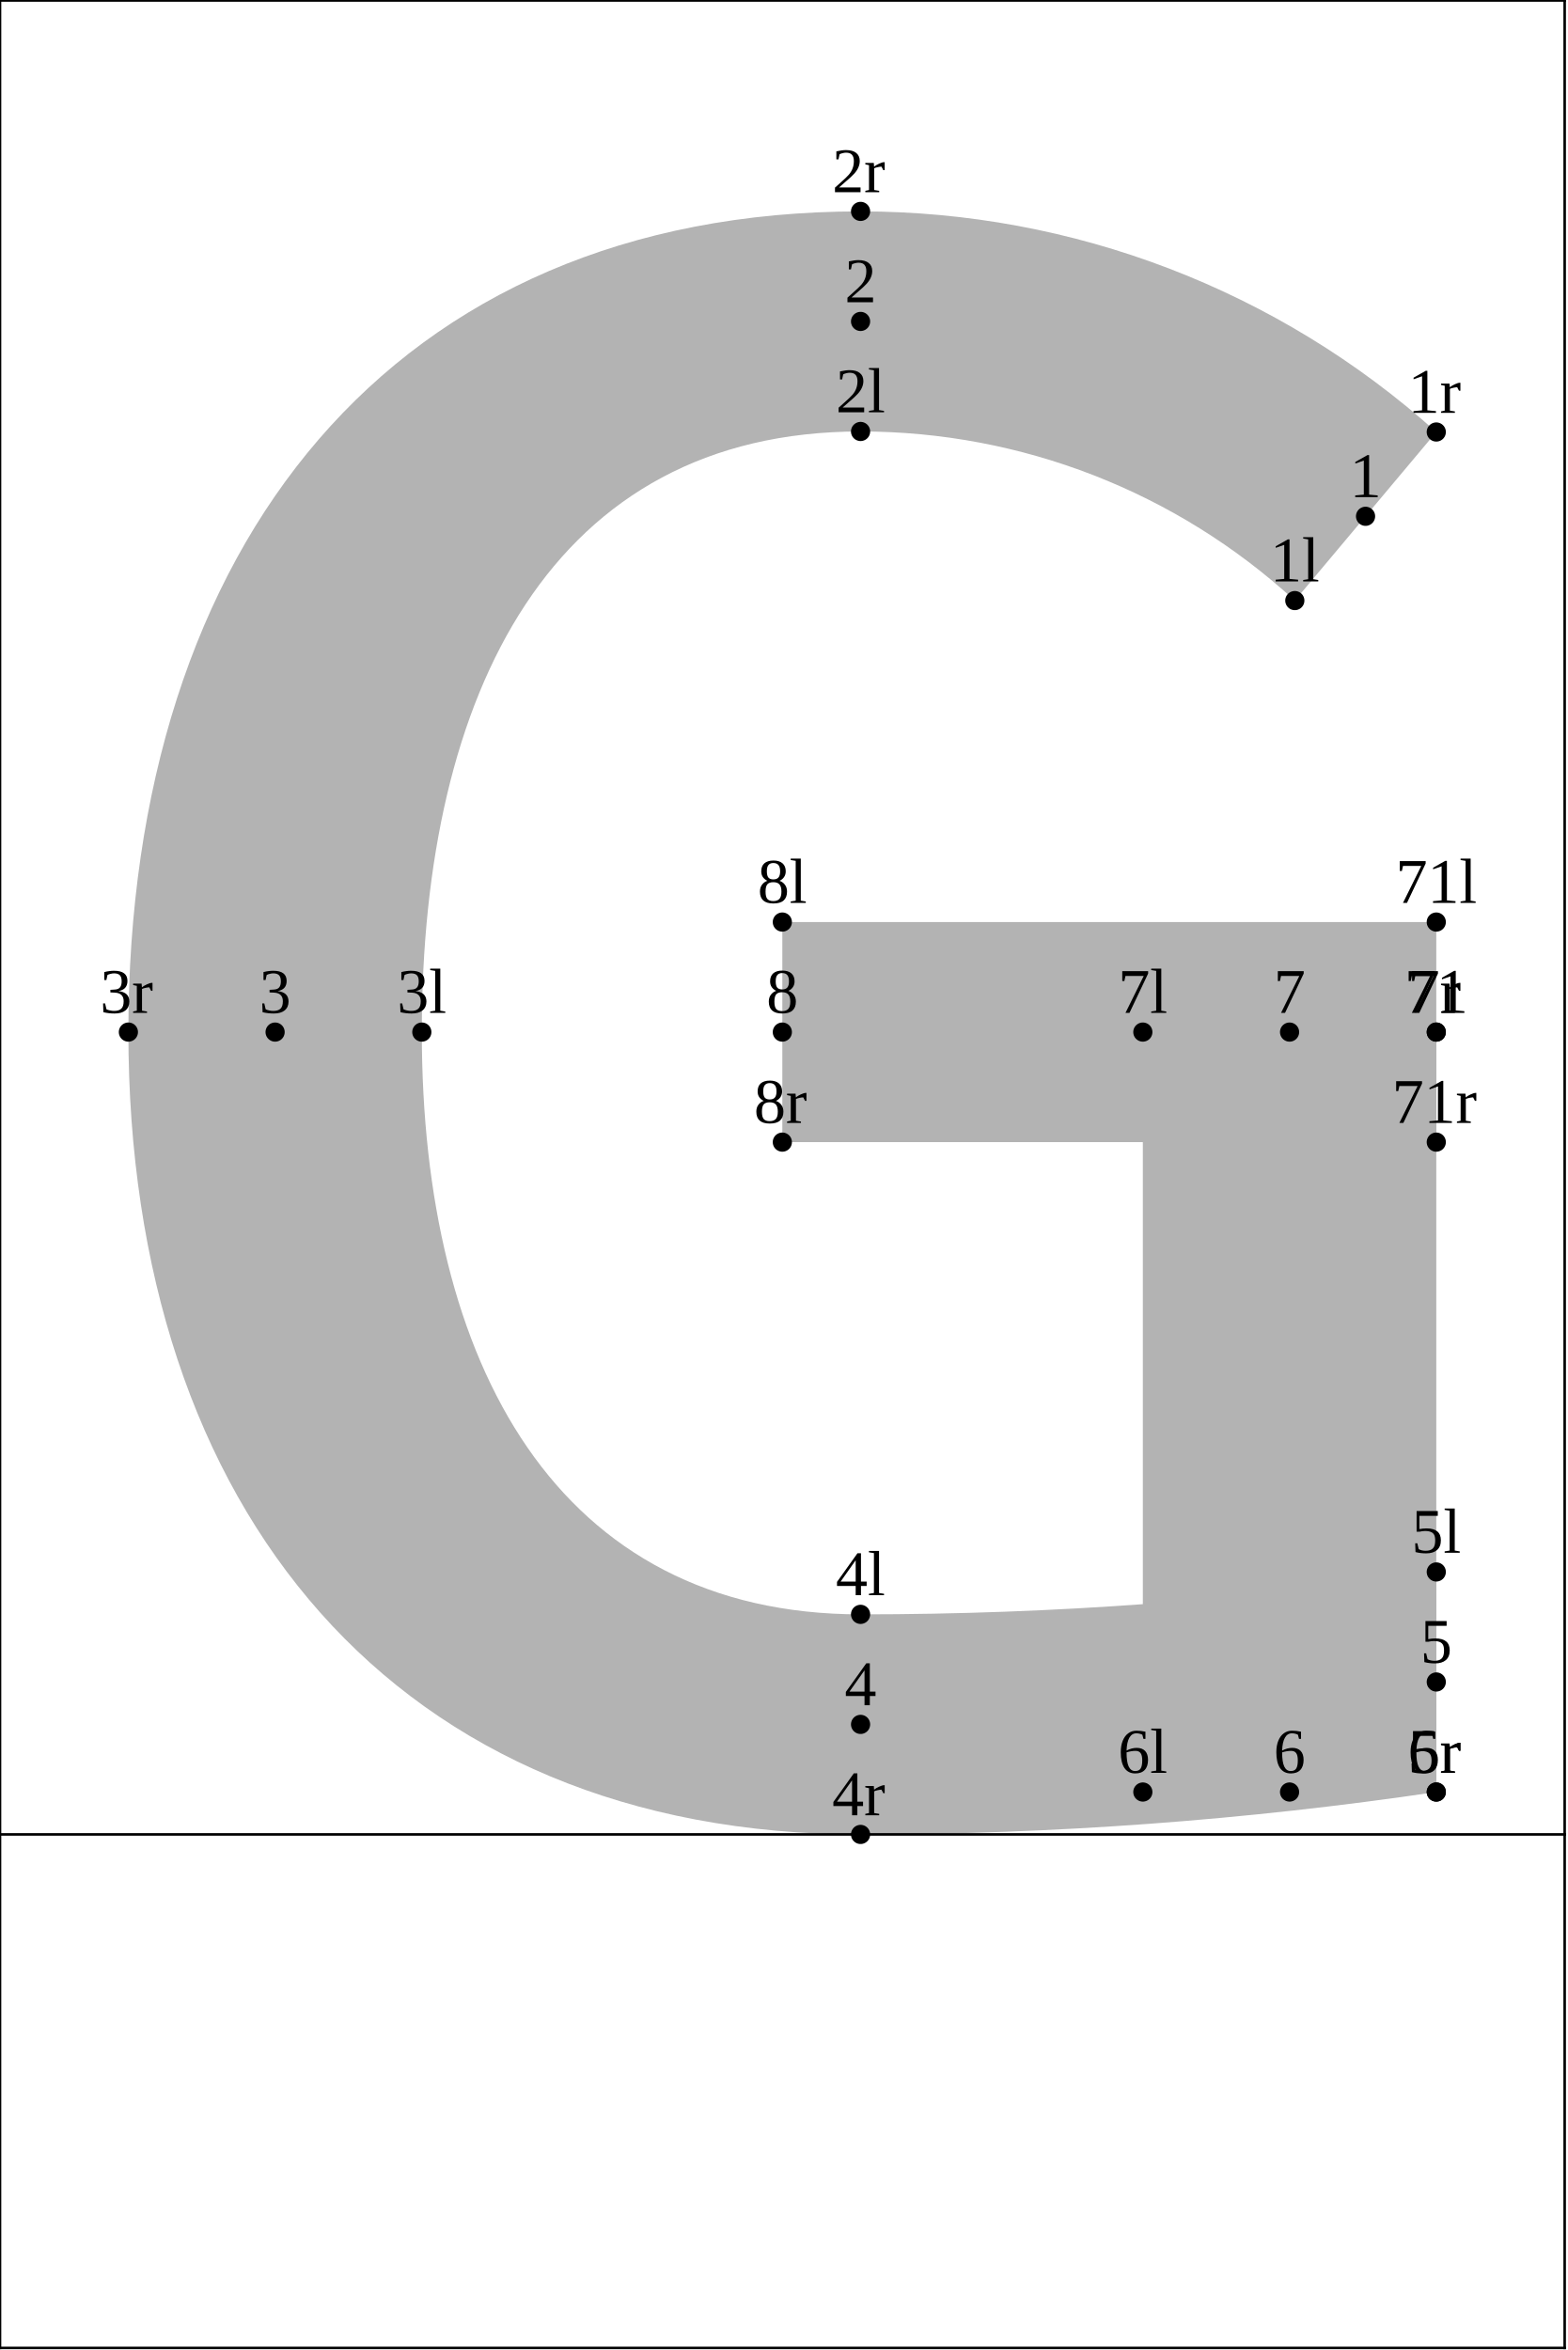
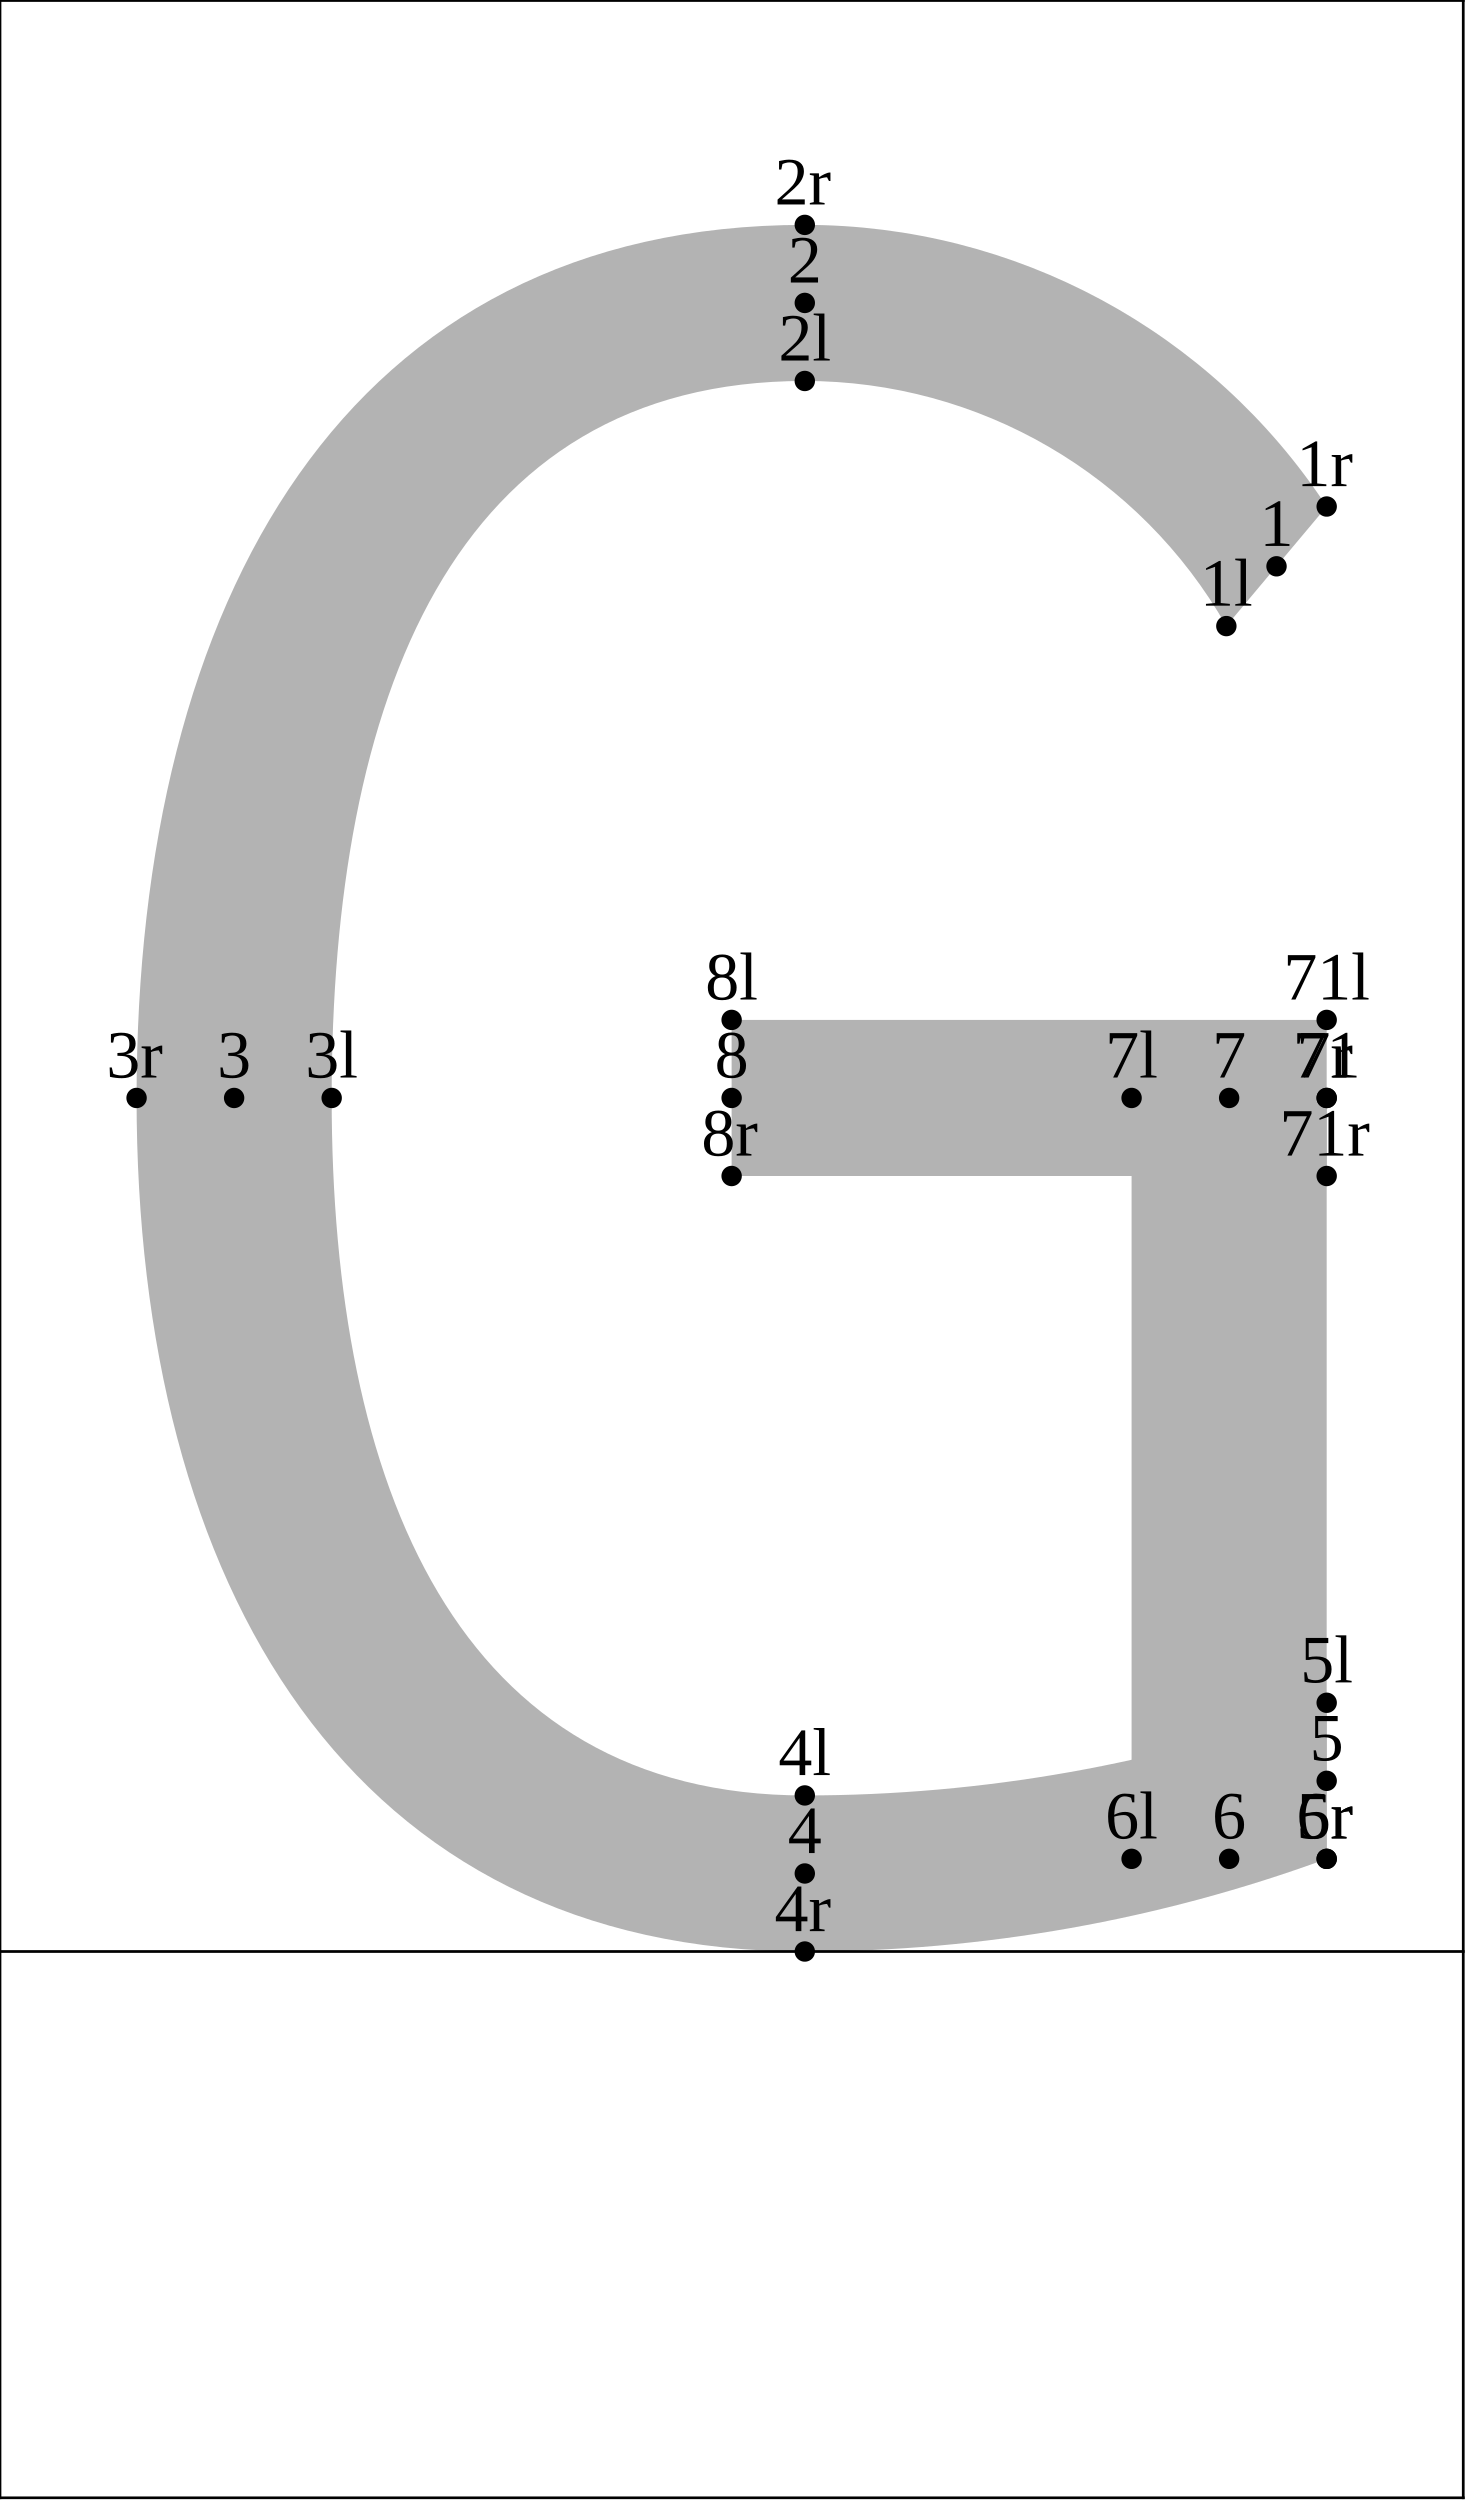
- <svg xmlns="http://www.w3.org/2000/svg" version="1.1" width="245.182" height="367.662" viewBox="0 0 245.182 367.662">
-   <path d="M202.566 93.962C184.034 76.946,159.791 67.504,134.631 67.504C86.404 67.504,65.992 108.285,65.992 161.471C65.992 213.362,87.194 252.569,134.631 252.569C164.775 252.569,194.879 250.351,224.698 245.934L224.698 280.365C194.879 284.782,164.775 287,134.631 287C62.01 287,20.085 236.381,20.085 161.471C20.085 85.327,61.365 33.073,134.631 33.073C167.883 33.073,199.961 45.365,224.698 67.587Z" style="fill: rgb(70%,70%,70%);stroke: none;" />
-   <path d="M178.79 280.365L178.79 161.471L224.698 161.471L224.698 280.365Z" style="fill: rgb(70%,70%,70%);stroke: none;" />
-   <path d="M224.698 144.256L122.391 144.256L122.391 178.687L224.698 178.687Z" style="fill: rgb(70%,70%,70%);stroke: none;" />
-   <g transform="translate(198.6915 90.96211)" style="fill: rgb(0%,0%,0%);">
+ <svg xmlns="http://www.w3.org/2000/svg" version="1.1" width="215.593" height="367.662" viewBox="0 0 215.593 367.662">
+   <path d="M180.353 92.075C167.669 69.79,143.999 56.027,118.357 56.027C66.473 56.027,48.777 102.918,48.777 161.471C48.777 218.713,67.346 264.046,118.357 264.046C144.542 264.046,170.523 259.433,195.108 250.418L195.108 273.372C170.523 282.387,144.542 287,118.357 287C51.744 287,20.085 233.566,20.085 161.471C20.085 88.09,50.986 33.073,118.357 33.073C149.283 33.073,178.132 48.641,195.108 74.492Z" style="fill: rgb(70%,70%,70%);stroke: none;" />
+   <path d="M166.416 273.372L166.416 161.471L195.108 161.471L195.108 273.372Z" style="fill: rgb(70%,70%,70%);stroke: none;" />
+   <path d="M195.108 149.994L107.596 149.994L107.596 172.948L195.108 172.948Z" style="fill: rgb(70%,70%,70%);stroke: none;" />
+   <g transform="translate(176.479 89.07533)" style="fill: rgb(0%,0%,0%);">
    <text font-size="9.963">1l</text>
  </g>
-   <path d="M202.566 93.962l0 0" style="stroke:rgb(0%,0%,0%); stroke-width: 3;stroke-linecap: round;stroke-linejoin: round;stroke-miterlimit: 10;fill: none;" />
-   <g transform="translate(130.7567 64.50382)" style="fill: rgb(0%,0%,0%);">
+   <path d="M180.353 92.075l0 0" style="stroke:rgb(0%,0%,0%); stroke-width: 3;stroke-linecap: round;stroke-linejoin: round;stroke-miterlimit: 10;fill: none;" />
+   <g transform="translate(114.4822 53.02661)" style="fill: rgb(0%,0%,0%);">
    <text font-size="9.963">2l</text>
  </g>
-   <path d="M134.631 67.504l0 0" style="stroke:rgb(0%,0%,0%); stroke-width: 3;stroke-linecap: round;stroke-linejoin: round;stroke-miterlimit: 10;fill: none;" />
-   <g transform="translate(62.11786 158.471)" style="fill: rgb(0%,0%,0%);">
+   <path d="M118.357 56.027l0 0" style="stroke:rgb(0%,0%,0%); stroke-width: 3;stroke-linecap: round;stroke-linejoin: round;stroke-miterlimit: 10;fill: none;" />
+   <g transform="translate(44.9026 158.471)" style="fill: rgb(0%,0%,0%);">
    <text font-size="9.963">3l</text>
  </g>
-   <path d="M65.992 161.471l0 0" style="stroke:rgb(0%,0%,0%); stroke-width: 3;stroke-linecap: round;stroke-linejoin: round;stroke-miterlimit: 10;fill: none;" />
-   <g transform="translate(130.7567 249.569)" style="fill: rgb(0%,0%,0%);">
+   <path d="M48.777 161.471l0 0" style="stroke:rgb(0%,0%,0%); stroke-width: 3;stroke-linecap: round;stroke-linejoin: round;stroke-miterlimit: 10;fill: none;" />
+   <g transform="translate(114.4822 261.0462)" style="fill: rgb(0%,0%,0%);">
    <text font-size="9.963">4l</text>
  </g>
-   <path d="M134.631 252.569l0 0" style="stroke:rgb(0%,0%,0%); stroke-width: 3;stroke-linecap: round;stroke-linejoin: round;stroke-miterlimit: 10;fill: none;" />
-   <g transform="translate(220.8235 242.9337)" style="fill: rgb(0%,0%,0%);">
+   <path d="M118.357 264.046l0 0" style="stroke:rgb(0%,0%,0%); stroke-width: 3;stroke-linecap: round;stroke-linejoin: round;stroke-miterlimit: 10;fill: none;" />
+   <g transform="translate(191.2336 247.4177)" style="fill: rgb(0%,0%,0%);">
    <text font-size="9.963">5l</text>
  </g>
-   <path d="M224.698 245.934l0 0" style="stroke:rgb(0%,0%,0%); stroke-width: 3;stroke-linecap: round;stroke-linejoin: round;stroke-miterlimit: 10;fill: none;" />
-   <g transform="translate(174.9158 277.3647)" style="fill: rgb(0%,0%,0%);">
+   <path d="M195.108 250.418l0 0" style="stroke:rgb(0%,0%,0%); stroke-width: 3;stroke-linecap: round;stroke-linejoin: round;stroke-miterlimit: 10;fill: none;" />
+   <g transform="translate(162.5411 270.3715)" style="fill: rgb(0%,0%,0%);">
    <text font-size="9.963">6l</text>
  </g>
-   <path d="M178.79 280.365l0 0" style="stroke:rgb(0%,0%,0%); stroke-width: 3;stroke-linecap: round;stroke-linejoin: round;stroke-miterlimit: 10;fill: none;" />
-   <g transform="translate(174.9158 158.471)" style="fill: rgb(0%,0%,0%);">
+   <path d="M166.416 273.372l0 0" style="stroke:rgb(0%,0%,0%); stroke-width: 3;stroke-linecap: round;stroke-linejoin: round;stroke-miterlimit: 10;fill: none;" />
+   <g transform="translate(162.5411 158.471)" style="fill: rgb(0%,0%,0%);">
    <text font-size="9.963">7l</text>
  </g>
-   <path d="M178.79 161.471l0 0" style="stroke:rgb(0%,0%,0%); stroke-width: 3;stroke-linecap: round;stroke-linejoin: round;stroke-miterlimit: 10;fill: none;" />
-   <g transform="translate(118.5168 141.2555)" style="fill: rgb(0%,0%,0%);">
+   <path d="M166.416 161.471l0 0" style="stroke:rgb(0%,0%,0%); stroke-width: 3;stroke-linecap: round;stroke-linejoin: round;stroke-miterlimit: 10;fill: none;" />
+   <g transform="translate(103.7219 146.9941)" style="fill: rgb(0%,0%,0%);">
    <text font-size="9.963">8l</text>
  </g>
-   <path d="M122.391 144.256l0 0" style="stroke:rgb(0%,0%,0%); stroke-width: 3;stroke-linecap: round;stroke-linejoin: round;stroke-miterlimit: 10;fill: none;" />
-   <g transform="translate(218.3329 141.2555)" style="fill: rgb(0%,0%,0%);">
+   <path d="M107.596 149.994l0 0" style="stroke:rgb(0%,0%,0%); stroke-width: 3;stroke-linecap: round;stroke-linejoin: round;stroke-miterlimit: 10;fill: none;" />
+   <g transform="translate(188.7429 146.9941)" style="fill: rgb(0%,0%,0%);">
    <text font-size="9.963">71l</text>
  </g>
-   <path d="M224.698 144.256l0 0" style="stroke:rgb(0%,0%,0%); stroke-width: 3;stroke-linecap: round;stroke-linejoin: round;stroke-miterlimit: 10;fill: none;" />
-   <g transform="translate(211.1413 77.77438)" style="fill: rgb(0%,0%,0%);">
+   <path d="M195.108 149.994l0 0" style="stroke:rgb(0%,0%,0%); stroke-width: 3;stroke-linecap: round;stroke-linejoin: round;stroke-miterlimit: 10;fill: none;" />
+   <g transform="translate(185.24 80.28359)" style="fill: rgb(0%,0%,0%);">
    <text font-size="9.963">1</text>
  </g>
-   <path d="M213.632 80.774l0 0" style="stroke:rgb(0%,0%,0%); stroke-width: 3;stroke-linecap: round;stroke-linejoin: round;stroke-miterlimit: 10;fill: none;" />
-   <g transform="translate(132.1404 47.28828)" style="fill: rgb(0%,0%,0%);">
+   <path d="M187.731 83.284l0 0" style="stroke:rgb(0%,0%,0%); stroke-width: 3;stroke-linecap: round;stroke-linejoin: round;stroke-miterlimit: 10;fill: none;" />
+   <g transform="translate(115.8659 41.5497)" style="fill: rgb(0%,0%,0%);">
    <text font-size="9.963">2</text>
  </g>
-   <path d="M134.631 50.288l0 0" style="stroke:rgb(0%,0%,0%); stroke-width: 3;stroke-linecap: round;stroke-linejoin: round;stroke-miterlimit: 10;fill: none;" />
-   <g transform="translate(40.54771 158.471)" style="fill: rgb(0%,0%,0%);">
+   <path d="M118.357 44.55l0 0" style="stroke:rgb(0%,0%,0%); stroke-width: 3;stroke-linecap: round;stroke-linejoin: round;stroke-miterlimit: 10;fill: none;" />
+   <g transform="translate(31.94009 158.471)" style="fill: rgb(0%,0%,0%);">
    <text font-size="9.963">3</text>
  </g>
-   <path d="M43.038 161.471l0 0" style="stroke:rgb(0%,0%,0%); stroke-width: 3;stroke-linecap: round;stroke-linejoin: round;stroke-miterlimit: 10;fill: none;" />
-   <g transform="translate(132.1404 266.7845)" style="fill: rgb(0%,0%,0%);">
+   <path d="M34.431 161.471l0 0" style="stroke:rgb(0%,0%,0%); stroke-width: 3;stroke-linecap: round;stroke-linejoin: round;stroke-miterlimit: 10;fill: none;" />
+   <g transform="translate(115.8659 272.5231)" style="fill: rgb(0%,0%,0%);">
    <text font-size="9.963">4</text>
  </g>
-   <path d="M134.631 269.784l0 0" style="stroke:rgb(0%,0%,0%); stroke-width: 3;stroke-linecap: round;stroke-linejoin: round;stroke-miterlimit: 10;fill: none;" />
-   <g transform="translate(222.2072 260.1492)" style="fill: rgb(0%,0%,0%);">
+   <path d="M118.357 275.523l0 0" style="stroke:rgb(0%,0%,0%); stroke-width: 3;stroke-linecap: round;stroke-linejoin: round;stroke-miterlimit: 10;fill: none;" />
+   <g transform="translate(192.6173 258.8946)" style="fill: rgb(0%,0%,0%);">
    <text font-size="9.963">5</text>
  </g>
-   <path d="M224.698 263.149l0 0" style="stroke:rgb(0%,0%,0%); stroke-width: 3;stroke-linecap: round;stroke-linejoin: round;stroke-miterlimit: 10;fill: none;" />
-   <g transform="translate(199.2534 277.3647)" style="fill: rgb(0%,0%,0%);">
+   <path d="M195.108 261.895l0 0" style="stroke:rgb(0%,0%,0%); stroke-width: 3;stroke-linecap: round;stroke-linejoin: round;stroke-miterlimit: 10;fill: none;" />
+   <g transform="translate(178.2711 270.3715)" style="fill: rgb(0%,0%,0%);">
    <text font-size="9.963">6</text>
  </g>
-   <path d="M201.744 280.365l0 0" style="stroke:rgb(0%,0%,0%); stroke-width: 3;stroke-linecap: round;stroke-linejoin: round;stroke-miterlimit: 10;fill: none;" />
-   <g transform="translate(199.2534 158.471)" style="fill: rgb(0%,0%,0%);">
+   <path d="M180.762 273.372l0 0" style="stroke:rgb(0%,0%,0%); stroke-width: 3;stroke-linecap: round;stroke-linejoin: round;stroke-miterlimit: 10;fill: none;" />
+   <g transform="translate(178.2711 158.471)" style="fill: rgb(0%,0%,0%);">
    <text font-size="9.963">7</text>
  </g>
-   <path d="M201.744 161.471l0 0" style="stroke:rgb(0%,0%,0%); stroke-width: 3;stroke-linecap: round;stroke-linejoin: round;stroke-miterlimit: 10;fill: none;" />
-   <g transform="translate(119.9006 158.471)" style="fill: rgb(0%,0%,0%);">
+   <path d="M180.762 161.471l0 0" style="stroke:rgb(0%,0%,0%); stroke-width: 3;stroke-linecap: round;stroke-linejoin: round;stroke-miterlimit: 10;fill: none;" />
+   <g transform="translate(105.1056 158.471)" style="fill: rgb(0%,0%,0%);">
    <text font-size="9.963">8</text>
  </g>
-   <path d="M122.391 161.471l0 0" style="stroke:rgb(0%,0%,0%); stroke-width: 3;stroke-linecap: round;stroke-linejoin: round;stroke-miterlimit: 10;fill: none;" />
-   <g transform="translate(219.7166 158.471)" style="fill: rgb(0%,0%,0%);">
+   <path d="M107.596 161.471l0 0" style="stroke:rgb(0%,0%,0%); stroke-width: 3;stroke-linecap: round;stroke-linejoin: round;stroke-miterlimit: 10;fill: none;" />
+   <g transform="translate(190.1266 158.471)" style="fill: rgb(0%,0%,0%);">
    <text font-size="9.963">71</text>
  </g>
-   <path d="M224.698 161.471l0 0" style="stroke:rgb(0%,0%,0%); stroke-width: 3;stroke-linecap: round;stroke-linejoin: round;stroke-miterlimit: 10;fill: none;" />
-   <g transform="translate(220.2562 64.58665)" style="fill: rgb(0%,0%,0%);">
+   <path d="M195.108 161.471l0 0" style="stroke:rgb(0%,0%,0%); stroke-width: 3;stroke-linecap: round;stroke-linejoin: round;stroke-miterlimit: 10;fill: none;" />
+   <g transform="translate(190.6663 71.49184)" style="fill: rgb(0%,0%,0%);">
    <text font-size="9.963">1r</text>
  </g>
-   <path d="M224.698 67.587l0 0" style="stroke:rgb(0%,0%,0%); stroke-width: 3;stroke-linecap: round;stroke-linejoin: round;stroke-miterlimit: 10;fill: none;" />
-   <g transform="translate(130.1894 30.07277)" style="fill: rgb(0%,0%,0%);">
+   <path d="M195.108 74.492l0 0" style="stroke:rgb(0%,0%,0%); stroke-width: 3;stroke-linecap: round;stroke-linejoin: round;stroke-miterlimit: 10;fill: none;" />
+   <g transform="translate(113.9148 30.07277)" style="fill: rgb(0%,0%,0%);">
    <text font-size="9.963">2r</text>
  </g>
-   <path d="M134.631 33.073l0 0" style="stroke:rgb(0%,0%,0%); stroke-width: 3;stroke-linecap: round;stroke-linejoin: round;stroke-miterlimit: 10;fill: none;" />
+   <path d="M118.357 33.073l0 0" style="stroke:rgb(0%,0%,0%); stroke-width: 3;stroke-linecap: round;stroke-linejoin: round;stroke-miterlimit: 10;fill: none;" />
  <g transform="translate(15.64284 158.471)" style="fill: rgb(0%,0%,0%);">
    <text font-size="9.963">3r</text>
  </g>
  <path d="M20.085 161.471l0 0" style="stroke:rgb(0%,0%,0%); stroke-width: 3;stroke-linecap: round;stroke-linejoin: round;stroke-miterlimit: 10;fill: none;" />
-   <g transform="translate(130.1894 284)" style="fill: rgb(0%,0%,0%);">
+   <g transform="translate(113.9148 284)" style="fill: rgb(0%,0%,0%);">
    <text font-size="9.963">4r</text>
  </g>
-   <path d="M134.631 287l0 0" style="stroke:rgb(0%,0%,0%); stroke-width: 3;stroke-linecap: round;stroke-linejoin: round;stroke-miterlimit: 10;fill: none;" />
-   <g transform="translate(220.2562 277.3647)" style="fill: rgb(0%,0%,0%);">
+   <path d="M118.357 287l0 0" style="stroke:rgb(0%,0%,0%); stroke-width: 3;stroke-linecap: round;stroke-linejoin: round;stroke-miterlimit: 10;fill: none;" />
+   <g transform="translate(190.6663 270.3715)" style="fill: rgb(0%,0%,0%);">
    <text font-size="9.963">5r</text>
  </g>
-   <path d="M224.698 280.365l0 0" style="stroke:rgb(0%,0%,0%); stroke-width: 3;stroke-linecap: round;stroke-linejoin: round;stroke-miterlimit: 10;fill: none;" />
-   <g transform="translate(220.2562 277.3647)" style="fill: rgb(0%,0%,0%);">
+   <path d="M195.108 273.372l0 0" style="stroke:rgb(0%,0%,0%); stroke-width: 3;stroke-linecap: round;stroke-linejoin: round;stroke-miterlimit: 10;fill: none;" />
+   <g transform="translate(190.6663 270.3715)" style="fill: rgb(0%,0%,0%);">
    <text font-size="9.963">6r</text>
  </g>
-   <path d="M224.698 280.365l0 0" style="stroke:rgb(0%,0%,0%); stroke-width: 3;stroke-linecap: round;stroke-linejoin: round;stroke-miterlimit: 10;fill: none;" />
-   <g transform="translate(220.2562 158.471)" style="fill: rgb(0%,0%,0%);">
+   <path d="M195.108 273.372l0 0" style="stroke:rgb(0%,0%,0%); stroke-width: 3;stroke-linecap: round;stroke-linejoin: round;stroke-miterlimit: 10;fill: none;" />
+   <g transform="translate(190.6663 158.471)" style="fill: rgb(0%,0%,0%);">
    <text font-size="9.963">7r</text>
  </g>
-   <path d="M224.698 161.471l0 0" style="stroke:rgb(0%,0%,0%); stroke-width: 3;stroke-linecap: round;stroke-linejoin: round;stroke-miterlimit: 10;fill: none;" />
-   <g transform="translate(117.9495 175.6866)" style="fill: rgb(0%,0%,0%);">
+   <path d="M195.108 161.471l0 0" style="stroke:rgb(0%,0%,0%); stroke-width: 3;stroke-linecap: round;stroke-linejoin: round;stroke-miterlimit: 10;fill: none;" />
+   <g transform="translate(103.1546 169.948)" style="fill: rgb(0%,0%,0%);">
    <text font-size="9.963">8r</text>
  </g>
-   <path d="M122.391 178.687l0 0" style="stroke:rgb(0%,0%,0%); stroke-width: 3;stroke-linecap: round;stroke-linejoin: round;stroke-miterlimit: 10;fill: none;" />
-   <g transform="translate(217.7655 175.6866)" style="fill: rgb(0%,0%,0%);">
+   <path d="M107.596 172.948l0 0" style="stroke:rgb(0%,0%,0%); stroke-width: 3;stroke-linecap: round;stroke-linejoin: round;stroke-miterlimit: 10;fill: none;" />
+   <g transform="translate(188.1756 169.948)" style="fill: rgb(0%,0%,0%);">
    <text font-size="9.963">71r</text>
  </g>
-   <path d="M224.698 178.687l0 0" style="stroke:rgb(0%,0%,0%); stroke-width: 3;stroke-linecap: round;stroke-linejoin: round;stroke-miterlimit: 10;fill: none;" />
-   <path d="M0 287L244.782 287" style="stroke:rgb(0%,0%,0%); stroke-width: 0.4;stroke-linecap: square;stroke-linejoin: round;stroke-miterlimit: 10;fill: none;" />
-   <path d="M0 0.077L244.782 0.077" style="stroke:rgb(0%,0%,0%); stroke-width: 0.4;stroke-linecap: square;stroke-linejoin: round;stroke-miterlimit: 10;fill: none;" />
-   <path d="M0 367.339L244.782 367.339" style="stroke:rgb(0%,0%,0%); stroke-width: 0.4;stroke-linecap: square;stroke-linejoin: round;stroke-miterlimit: 10;fill: none;" />
+   <path d="M195.108 172.948l0 0" style="stroke:rgb(0%,0%,0%); stroke-width: 3;stroke-linecap: round;stroke-linejoin: round;stroke-miterlimit: 10;fill: none;" />
+   <path d="M0 287L215.193 287" style="stroke:rgb(0%,0%,0%); stroke-width: 0.4;stroke-linecap: square;stroke-linejoin: round;stroke-miterlimit: 10;fill: none;" />
+   <path d="M0 0.077L215.193 0.077" style="stroke:rgb(0%,0%,0%); stroke-width: 0.4;stroke-linecap: square;stroke-linejoin: round;stroke-miterlimit: 10;fill: none;" />
+   <path d="M0 367.339L215.193 367.339" style="stroke:rgb(0%,0%,0%); stroke-width: 0.4;stroke-linecap: square;stroke-linejoin: round;stroke-miterlimit: 10;fill: none;" />
  <path d="M0 367.339L0 0.077" style="stroke:rgb(0%,0%,0%); stroke-width: 0.4;stroke-linecap: square;stroke-linejoin: round;stroke-miterlimit: 10;fill: none;" />
-   <path d="M244.782 367.339L244.782 0.077" style="stroke:rgb(0%,0%,0%); stroke-width: 0.4;stroke-linecap: square;stroke-linejoin: round;stroke-miterlimit: 10;fill: none;" />
+   <path d="M215.193 367.339L215.193 0.077" style="stroke:rgb(0%,0%,0%); stroke-width: 0.4;stroke-linecap: square;stroke-linejoin: round;stroke-miterlimit: 10;fill: none;" />
</svg>
